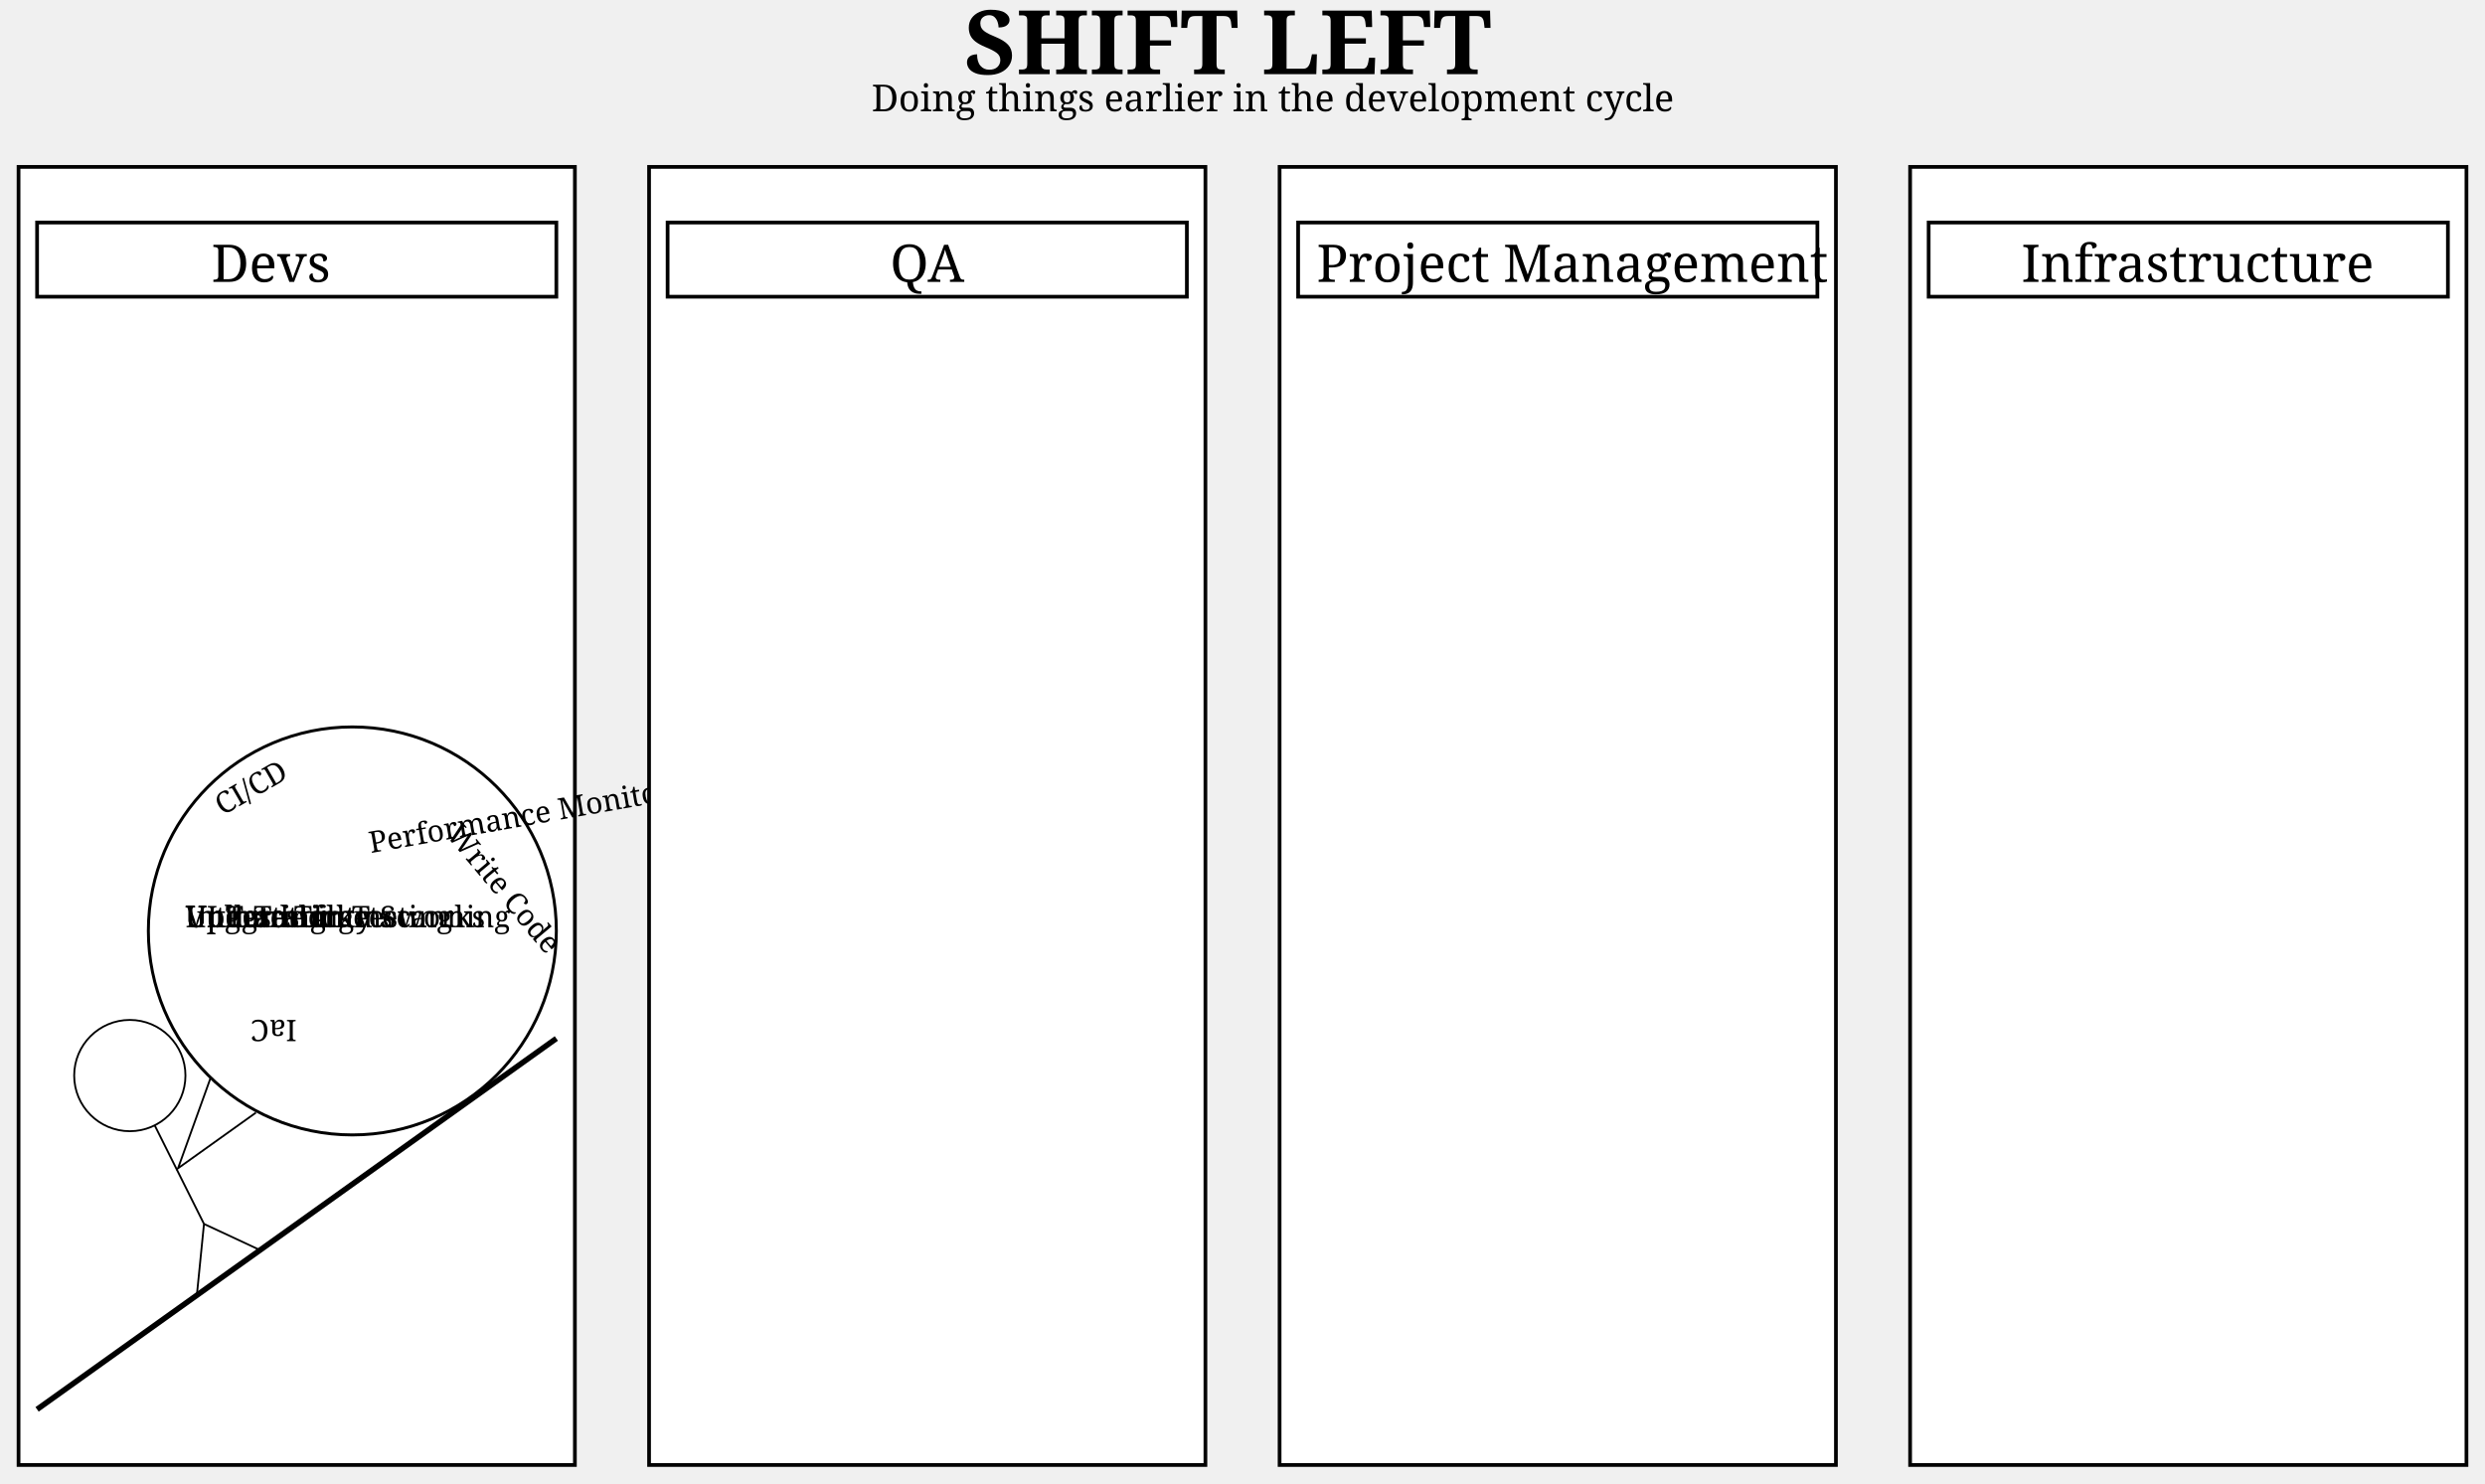
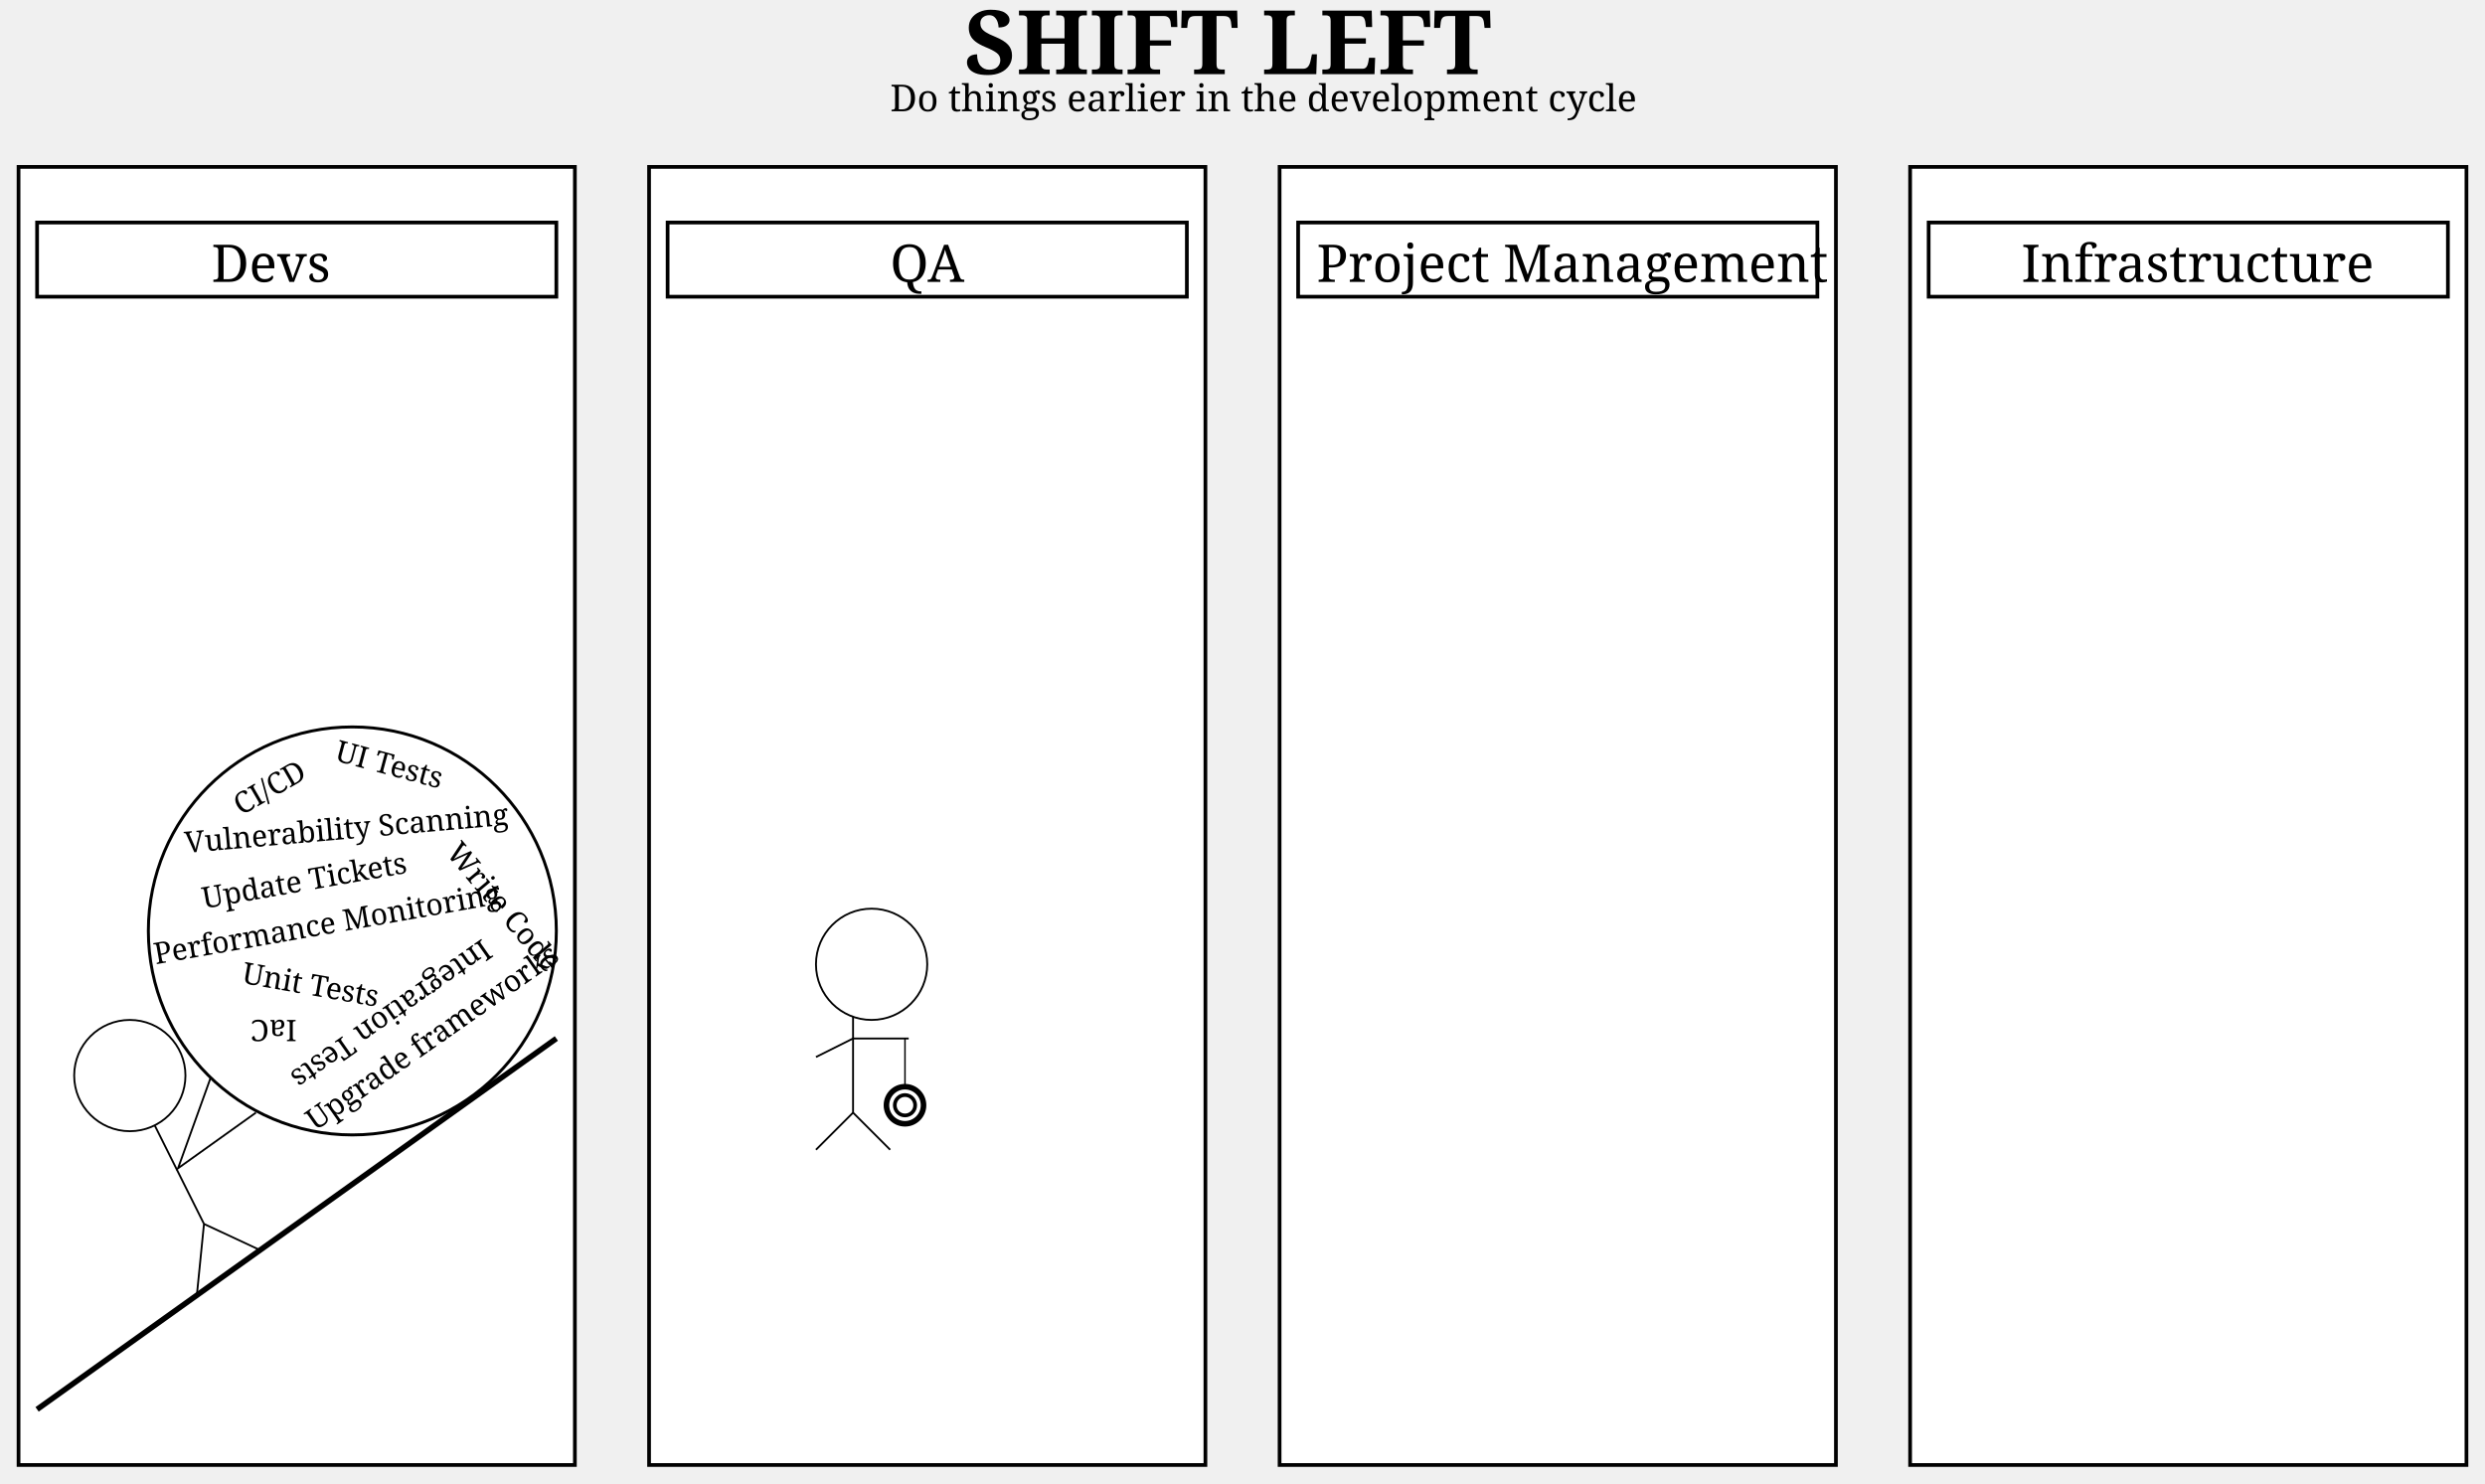
<svg xmlns="http://www.w3.org/2000/svg" viewBox="0 0 670 400">
  <style>
        .section-border { 
            fill: white;
            stroke: black;
            stroke-width: 1;
        }

        .section-title-border { 
            stroke: black;
            stroke-width: 1;
            fill: white;
        }

        .section-title-text { 
            font-family: Georgia;
            font-size: 14px;
        }

        .title-text { 
            font-family: Georgia;
            font-size: 24px;
            font-weight: bold;
        }

        .sub-title-text { 
            font-family: Georgia;
            font-size: 10px;
        }

        .person { 
            fill: white;
            stroke: black;
            stroke-width: 0.5;
        }

        .hill { 
            fill: white;
            stroke: black;
            stroke-width: 0.8;
        }

        .boulder { 
            fill: white;
            stroke: black;
            stroke-width: 0.8;
        }

        .hill { 
            fill: white;
            stroke: black;
            stroke-width: 1.5;
        }

        .boulder-text { 
            font-family: Georgia;
            font-size: 8px;
        }

+         .yoyo-line { 
+             stroke: black;
+             stroke-width: 0.4;
+         }
+ 
+         .yoyo-outer { 
+             fill: white;
+             stroke: black;
+             stroke-width: 1.5;
+         }
+ 
+         .yoyo-inner { 
+             fill: white;
+             stroke: black;
+             stroke-width: 1.00;
+         }
    </style>
  <text x="260" y="20" class="title-text">SHIFT LEFT</text>
-   <text x="235" y="30" class="sub-title-text">Doing things earlier in the development cycle</text>
+   <text x="240" y="30" class="sub-title-text">Do things earlier in the development cycle</text>
  <rect x="5" y="45" width="150" height="350" class="section-border">
    </rect>
  <rect x="10" y="60" width="140" height="20" class="section-title-border" />
  <text x="57" y="76" class="section-title-text">Devs</text>
  <path d="M 35 290 L 55 330 L 53 350 L 55 330 L 70 337" class="person" />
  <path d="M 48 315 L 57 290 L 48 315 L 69 300" class="person" />
  <circle cx="35" cy="290" r="15" class="person" />
  <path d="M 10 380 L 150 280" class="hill" />
  <circle cx="95" cy="251" r="55" class="boulder" />
-   <text x="120" y="225" transform="rotate(50, 120, 225)" text-anchor="start" class="boulder-text">Write Code</text>
-   <text x="60" y="220" transform="rotate(-30, 60, 220)" class="boulder-text">CI/CD</text>
+   <text x="120" y="230" transform="rotate(50, 120, 230)" text-anchor="start" class="boulder-text">Write Code</text>
+   <text x="65" y="220" transform="rotate(-30, 65, 220)" class="boulder-text">CI/CD</text>
  <text x="80" y="275" transform="rotate(180, 80, 275)" class="boulder-text">IaC</text>
-   <text x="100" y="230" transform="rotate(-10, 100, 230)" class="boulder-text">Performance Monitoring</text>
-   <text x="50" y="250" transform="rotate(0)" class="boulder-text">Vulnerability Scanning</text>
-   <text x="50" y="250" transform="rotate(0)" class="boulder-text">Upgrade frameworks</text>
-   <text x="50" y="250" transform="rotate(0)" class="boulder-text">Unit Testing</text>
-   <text x="50" y="250" transform="rotate(0)" class="boulder-text">UI Testing</text>
-   <text x="50" y="250" transform="rotate(0)" class="boulder-text">Integration Testing</text>
-   <text x="50" y="250" transform="rotate(0)" class="boulder-text">Update Tickets</text>
+   <text x="42" y="260" transform="rotate(-10, 42, 260)" class="boulder-text">Performance Monitoring</text>
+   <text x="50" y="230" transform="rotate(-5, 50, 230)" class="boulder-text">Vulnerability Scanning</text>
+   <text x="85" y="305" transform="rotate(-35, 85, 305)" class="boulder-text">Upgrade frameworks</text>
+   <text x="65" y="265" transform="rotate(10, 65, 265)" class="boulder-text">Unit Tests</text>
+   <text x="90" y="205" transform="rotate(15, 90, 205)" class="boulder-text">UI Tests</text>
+   <text x="130" y="253" transform="rotate(145, 130, 253)" class="boulder-text">Integration Tests</text>
+   <text x="55" y="245" transform="rotate(-10, 55, 245)" class="boulder-text">Update Tickets</text>
  <rect x="175" y="45" width="150" height="350" class="section-border">
    </rect>
  <rect x="180" y="60" width="140" height="20" class="section-title-border" />
  <text x="240" y="76" class="section-title-text">QA</text>
+   <path d="M 230 260 L 230 300 L 220 310 L 230 300 L 240 310" class="person" />
+   <path d="M 230 280 L 220 285 M 230 280 L 245 280" class="person" />
+   <circle cx="235" cy="260" r="15" class="person" />
+   <path d="M 244 280 L 244 295" class="yoyo-line" />
+   <circle cx="244" cy="298" r="5" class="yoyo-outer" />
+   <circle cx="244" cy="298" r="2.75" class="yoyo-inner" />
  <rect x="345" y="45" width="150" height="350" class="section-border">
    </rect>
  <rect x="350" y="60" width="140" height="20" class="section-title-border" />
  <text x="355" y="76" class="section-title-text">Project Management</text>
  <rect x="515" y="45" width="150" height="350" class="section-border">
    </rect>
  <rect x="520" y="60" width="140" height="20" class="section-title-border" />
  <text x="545" y="76" class="section-title-text">Infrastructure</text>
</svg>
